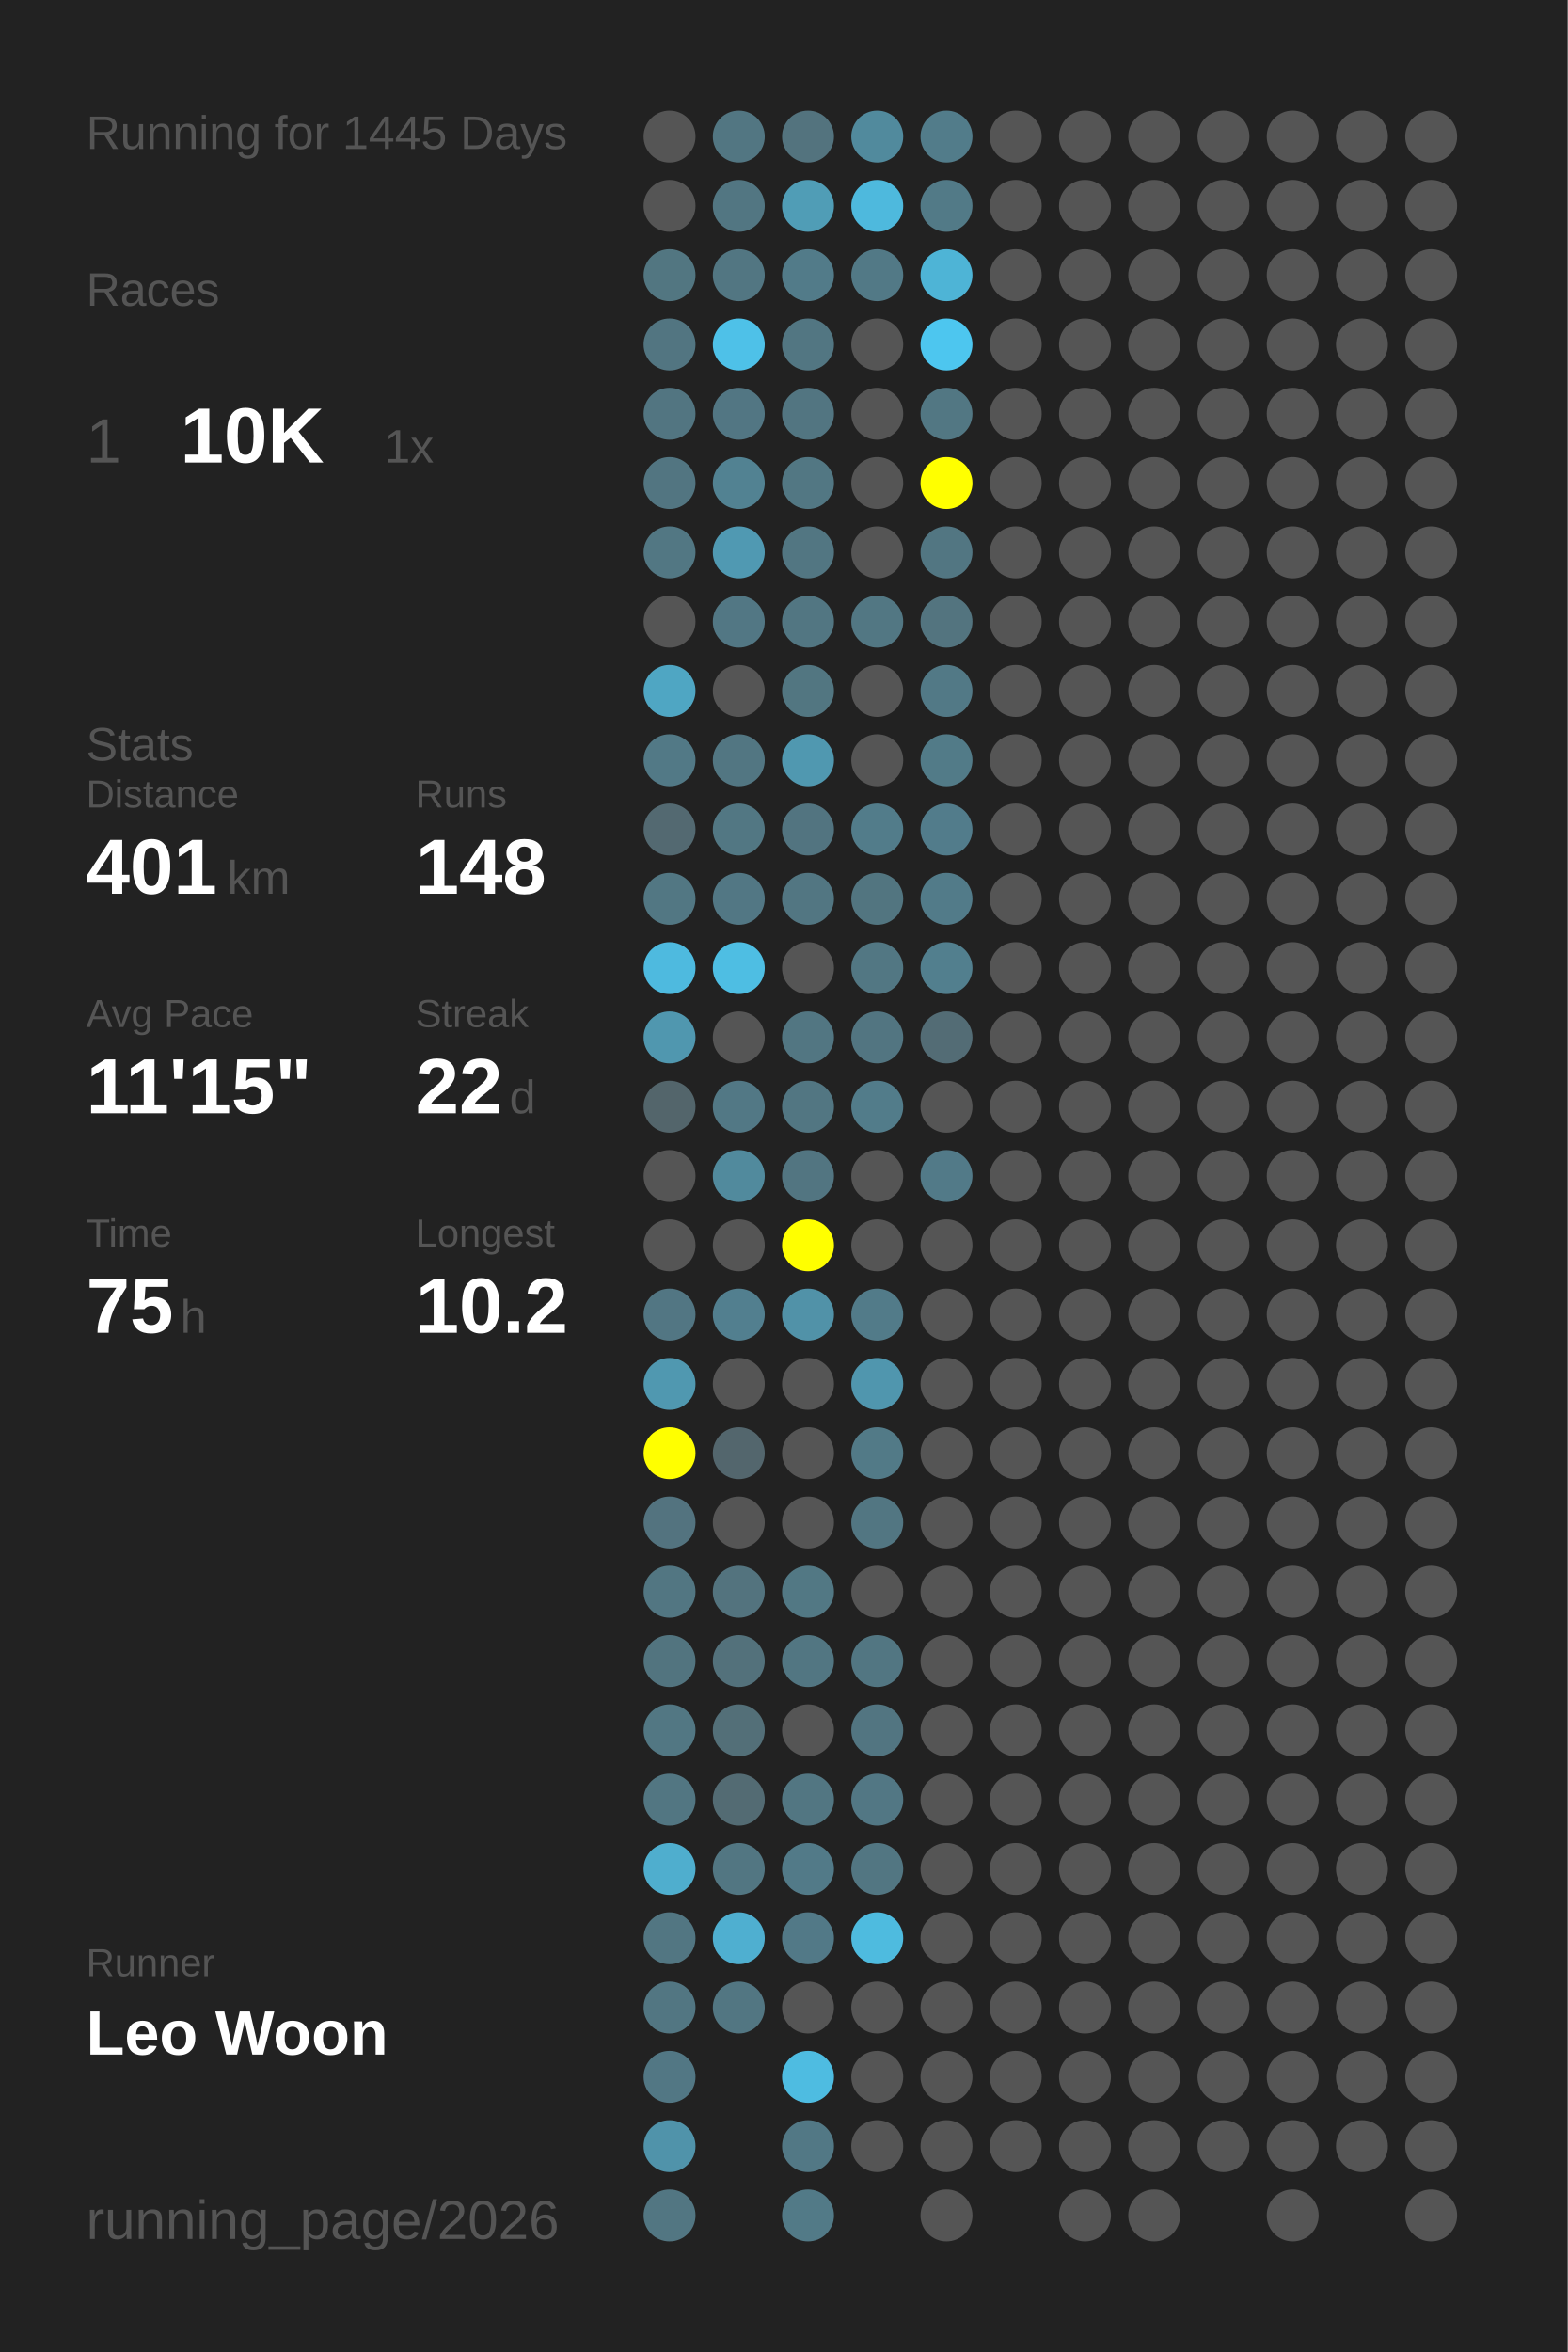
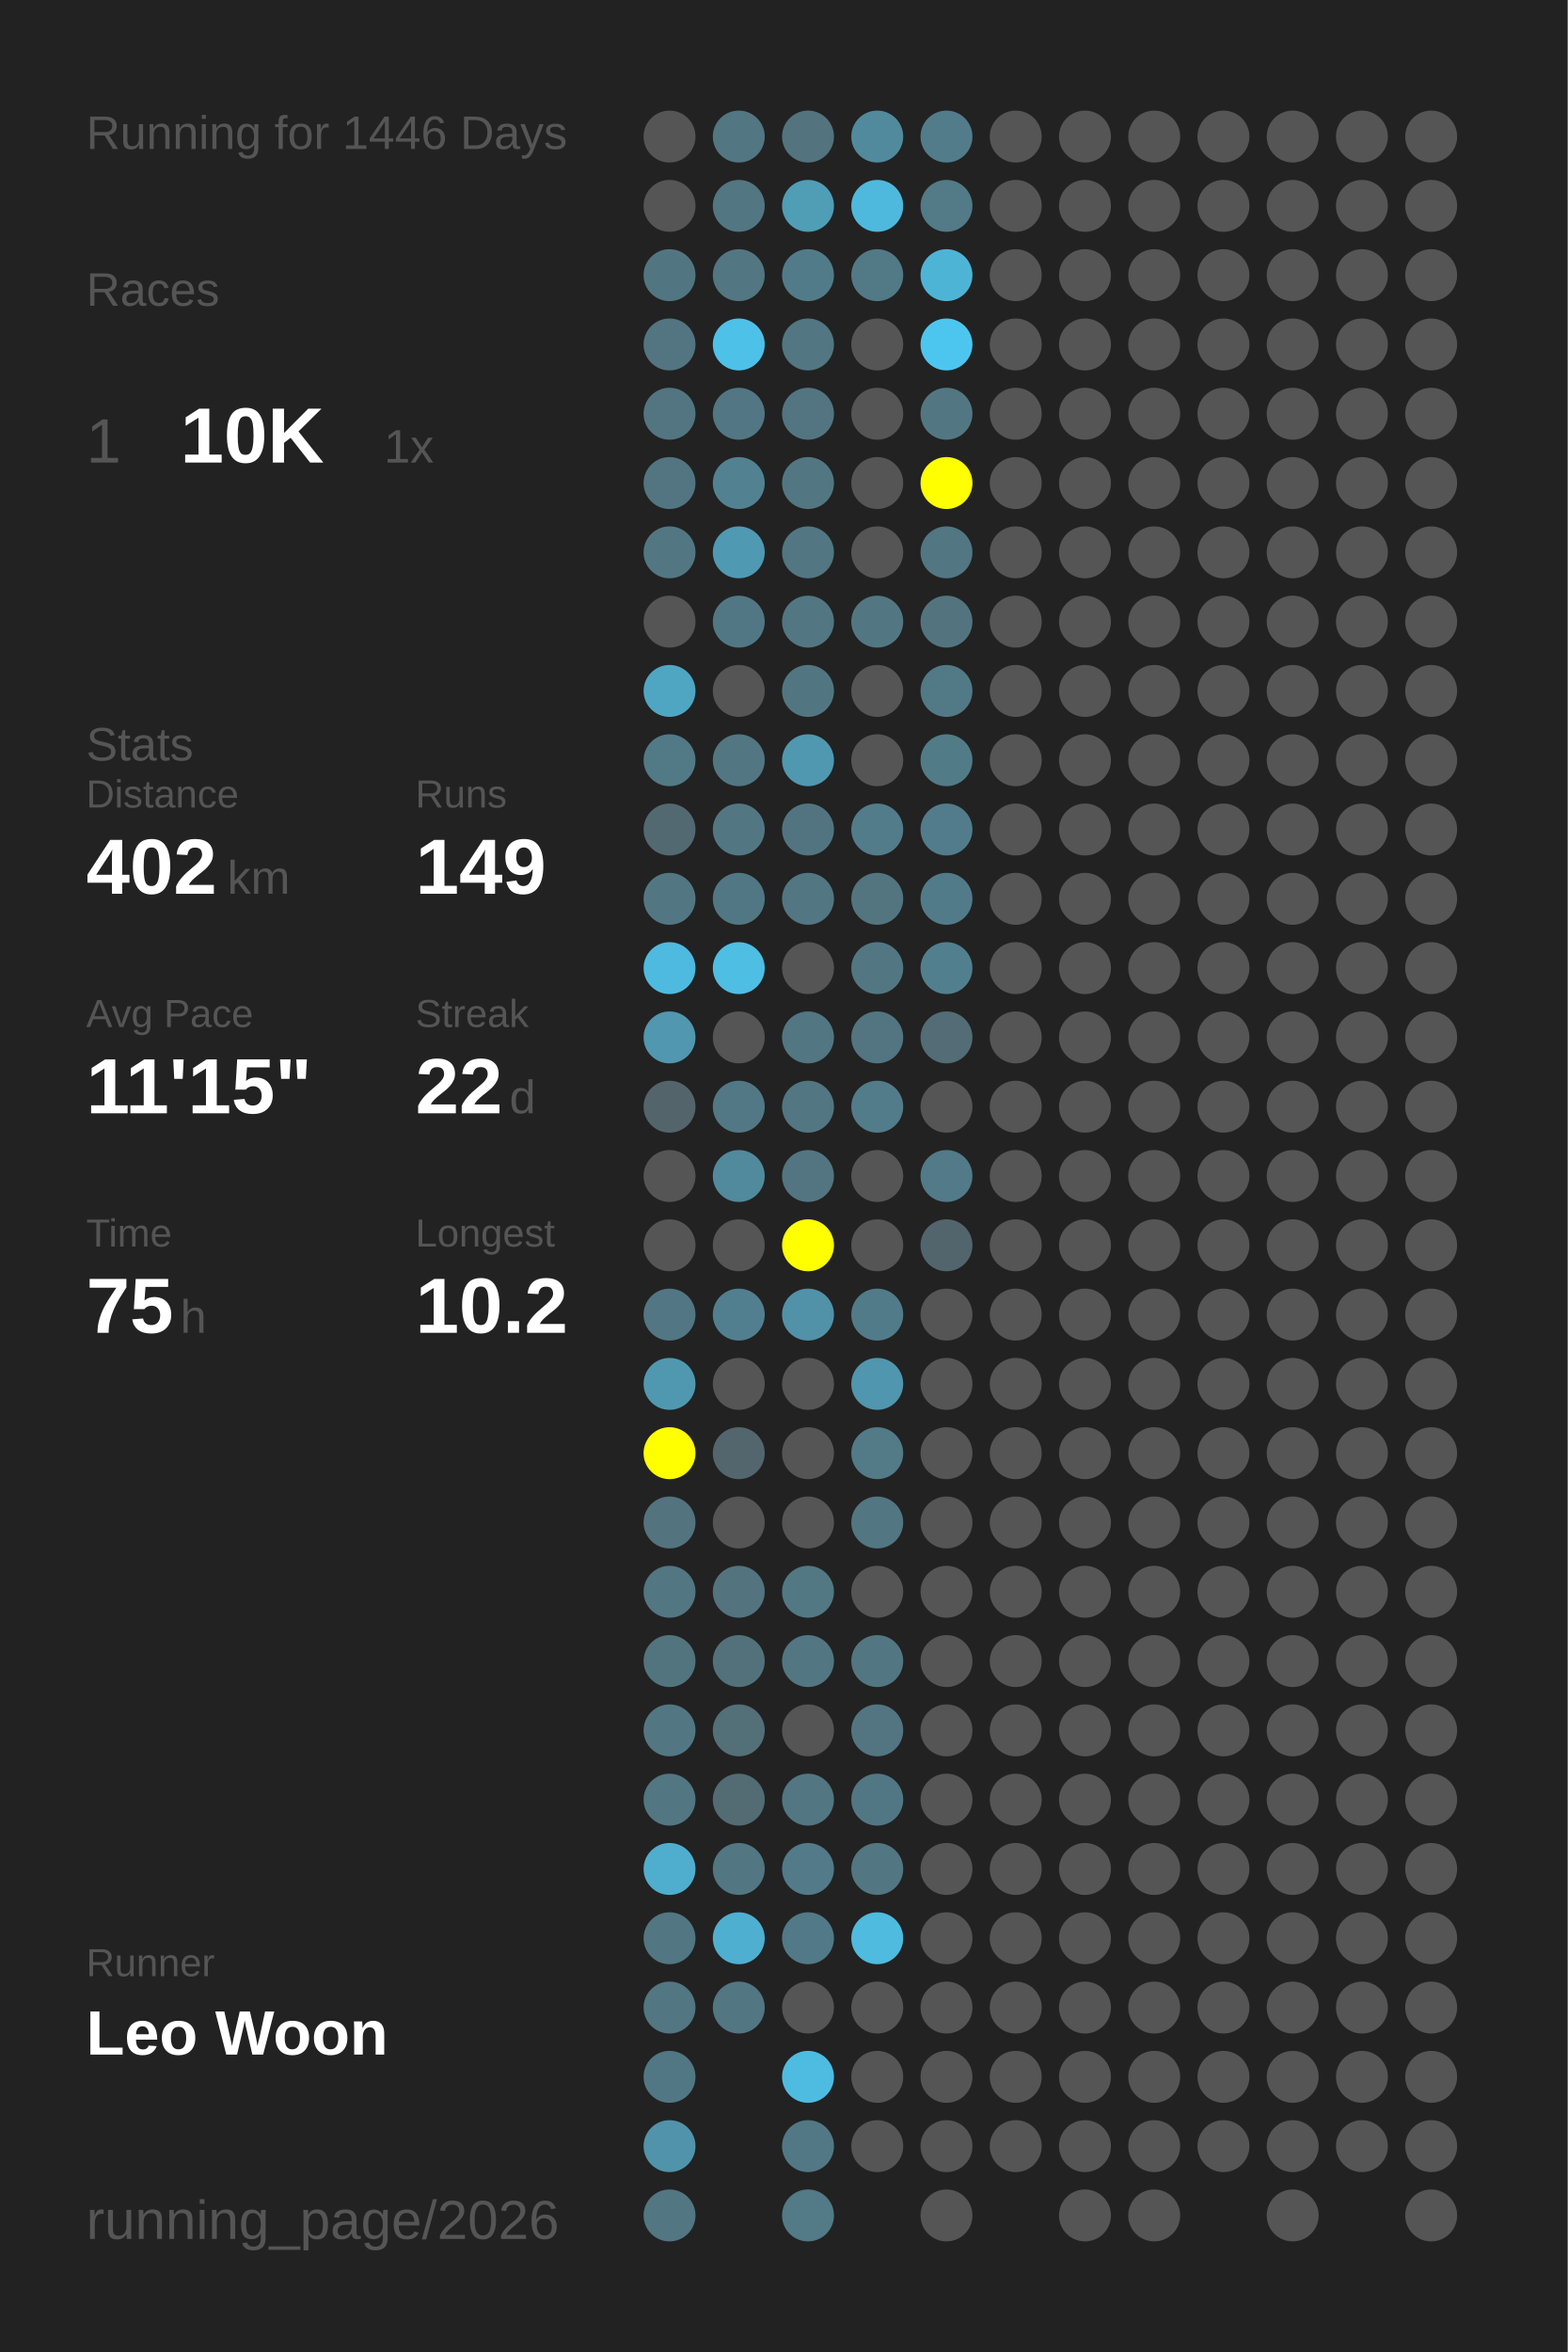
<svg xmlns="http://www.w3.org/2000/svg" baseProfile="full" height="300mm" version="1.1" viewBox="0,0,200,300" width="200mm">
  <defs />
  <rect fill="#222222" height="300" width="200" x="0" y="0" />
-   <text fill="#555555" style="font-size:6px; font-family:Arial;" x="11" y="19">Running for 1445 Days</text>
+   <text fill="#555555" style="font-size:6px; font-family:Arial;" x="11" y="19">Running for 1446 Days</text>
  <text fill="#555555" style="font-size:6px; font-family:Arial;" x="11" y="39">Races</text>
  <text fill="#555555" style="font-size:8px; font-family:Arial;" x="11" y="59">1</text>
  <text fill="#FFFFFF" style="font-size:10px; font-family:Arial; font-weight:bold;" x="23" y="59">10K</text>
  <text fill="#555555" style="font-size:6px; font-family:Arial;" x="49" y="59">1x</text>
  <text fill="#555555" style="font-size:6px; font-family:Arial;" x="11" y="97">Stats</text>
  <text fill="#555555" style="font-size:5px; font-family:Arial;" x="11" y="103">Distance</text>
-   <text fill="#FFFFFF" style="font-size:10px; font-family:Arial; font-weight:bold;" x="11" y="114">401</text>
+   <text fill="#FFFFFF" style="font-size:10px; font-family:Arial; font-weight:bold;" x="11" y="114">402</text>
  <text fill="#555555" style="font-size:6px; font-family:Arial;" x="29" y="114">km</text>
  <text fill="#555555" style="font-size:5px; font-family:Arial;" x="53" y="103">Runs</text>
-   <text fill="#FFFFFF" style="font-size:10px; font-family:Arial; font-weight:bold;" x="53" y="114">148</text>
+   <text fill="#FFFFFF" style="font-size:10px; font-family:Arial; font-weight:bold;" x="53" y="114">149</text>
  <text fill="#555555" style="font-size:5px; font-family:Arial;" x="11" y="131">Avg Pace</text>
  <text fill="#FFFFFF" style="font-size:10px; font-family:Arial; font-weight:bold;" x="11" y="142">11'15"</text>
  <text fill="#555555" style="font-size:5px; font-family:Arial;" x="53" y="131">Streak</text>
  <text fill="#FFFFFF" style="font-size:10px; font-family:Arial; font-weight:bold;" x="53" y="142">22</text>
  <text fill="#555555" style="font-size:6px; font-family:Arial;" x="65" y="142">d</text>
  <text fill="#555555" style="font-size:5px; font-family:Arial;" x="11" y="159">Time</text>
  <text fill="#FFFFFF" style="font-size:10px; font-family:Arial; font-weight:bold;" x="11" y="170">75</text>
  <text fill="#555555" style="font-size:6px; font-family:Arial;" x="23" y="170">h</text>
  <text fill="#555555" style="font-size:5px; font-family:Arial;" x="53" y="159">Longest</text>
  <text fill="#FFFFFF" style="font-size:10px; font-family:Arial; font-weight:bold;" x="53" y="170">10.2</text>
  <text fill="#555555" style="font-size:5px; font-family:Arial;" x="11" y="252.065">Runner</text>
  <text fill="#FFFFFF" style="font-size:8px; font-family:Arial; font-weight:bold;" x="11" y="262.065">Leo Woon</text>
  <text fill="#555555" style="font-size:7px; font-family:Arial;" x="11" y="285.581">running_page/2026</text>
  <circle cx="85.417" cy="17.419" fill="#555555" r="3.312" />
  <circle cx="85.417" cy="26.258" fill="#555555" r="3.312" />
  <circle cx="85.417" cy="35.097" fill="#527681" r="3.312" />
  <circle cx="85.417" cy="43.935" fill="#527581" r="3.312" />
  <circle cx="85.417" cy="52.774" fill="#527581" r="3.312" />
  <circle cx="85.417" cy="61.613" fill="#527581" r="3.312" />
  <circle cx="85.417" cy="70.452" fill="#527783" r="3.312" />
  <circle cx="85.417" cy="79.29" fill="#555555" r="3.312" />
  <circle cx="85.417" cy="88.129" fill="#4fa6c3" r="3.312" />
  <circle cx="85.417" cy="96.968" fill="#527986" r="3.312" />
  <circle cx="85.417" cy="105.806" fill="#536971" r="3.312" />
  <circle cx="85.417" cy="114.645" fill="#527783" r="3.312" />
  <circle cx="85.417" cy="123.484" fill="#4ebadf" r="3.312" />
  <circle cx="85.417" cy="132.323" fill="#5097af" r="3.312" />
  <circle cx="85.417" cy="141.161" fill="#53656b" r="3.312" />
  <circle cx="85.417" cy="150" fill="#555555" r="3.312" />
  <circle cx="85.417" cy="158.839" fill="#555555" r="3.312" />
  <circle cx="85.417" cy="167.677" fill="#527683" r="3.312" />
  <circle cx="85.417" cy="176.516" fill="#5098b0" r="3.312" />
  <circle cx="85.417" cy="185.355" fill="#FFFF00" r="3.312" />
  <circle cx="85.417" cy="194.194" fill="#53737f" r="3.312" />
  <circle cx="85.417" cy="203.032" fill="#527682" r="3.312" />
  <circle cx="85.417" cy="211.871" fill="#52747f" r="3.312" />
  <circle cx="85.417" cy="220.71" fill="#527783" r="3.312" />
  <circle cx="85.417" cy="229.548" fill="#527682" r="3.312" />
  <circle cx="85.417" cy="238.387" fill="#4faece" r="3.312" />
  <circle cx="85.417" cy="247.226" fill="#527682" r="3.312" />
  <circle cx="85.417" cy="256.065" fill="#527682" r="3.312" />
  <circle cx="85.417" cy="264.903" fill="#527784" r="3.312" />
  <circle cx="85.417" cy="273.742" fill="#5093aa" r="3.312" />
  <circle cx="85.417" cy="282.581" fill="#527682" r="3.312" />
  <circle cx="94.25" cy="17.419" fill="#527682" r="3.312" />
  <circle cx="94.25" cy="26.258" fill="#527682" r="3.312" />
  <circle cx="94.25" cy="35.097" fill="#527682" r="3.312" />
  <circle cx="94.25" cy="43.935" fill="#4ec1e8" r="3.312" />
  <circle cx="94.25" cy="52.774" fill="#527683" r="3.312" />
  <circle cx="94.25" cy="61.613" fill="#528292" r="3.312" />
  <circle cx="94.25" cy="70.452" fill="#5099b2" r="3.312" />
  <circle cx="94.25" cy="79.29" fill="#527784" r="3.312" />
  <circle cx="94.25" cy="88.129" fill="#555555" r="3.312" />
  <circle cx="94.25" cy="96.968" fill="#527682" r="3.312" />
  <circle cx="94.25" cy="105.806" fill="#527783" r="3.312" />
  <circle cx="94.25" cy="114.645" fill="#527784" r="3.312" />
  <circle cx="94.25" cy="123.484" fill="#4ebee3" r="3.312" />
  <circle cx="94.25" cy="132.323" fill="#555555" r="3.312" />
  <circle cx="94.25" cy="141.161" fill="#527885" r="3.312" />
  <circle cx="94.25" cy="150" fill="#518a9d" r="3.312" />
  <circle cx="94.25" cy="158.839" fill="#555555" r="3.312" />
  <circle cx="94.25" cy="167.677" fill="#527f8f" r="3.312" />
  <circle cx="94.25" cy="176.516" fill="#555555" r="3.312" />
  <circle cx="94.25" cy="185.355" fill="#53666d" r="3.312" />
  <circle cx="94.25" cy="194.194" fill="#555555" r="3.312" />
  <circle cx="94.25" cy="203.032" fill="#53737e" r="3.312" />
  <circle cx="94.25" cy="211.871" fill="#53717b" r="3.312" />
  <circle cx="94.25" cy="220.71" fill="#536f78" r="3.312" />
  <circle cx="94.25" cy="229.548" fill="#536b73" r="3.312" />
  <circle cx="94.25" cy="238.387" fill="#527682" r="3.312" />
  <circle cx="94.25" cy="247.226" fill="#4fafd0" r="3.312" />
  <circle cx="94.25" cy="256.065" fill="#527682" r="3.312" />
  <circle cx="103.083" cy="17.419" fill="#53737e" r="3.312" />
  <circle cx="103.083" cy="26.258" fill="#509db6" r="3.312" />
  <circle cx="103.083" cy="35.097" fill="#527b89" r="3.312" />
  <circle cx="103.083" cy="43.935" fill="#527682" r="3.312" />
  <circle cx="103.083" cy="52.774" fill="#527581" r="3.312" />
  <circle cx="103.083" cy="61.613" fill="#527783" r="3.312" />
  <circle cx="103.083" cy="70.452" fill="#527682" r="3.312" />
  <circle cx="103.083" cy="79.29" fill="#527682" r="3.312" />
  <circle cx="103.083" cy="88.129" fill="#527681" r="3.312" />
  <circle cx="103.083" cy="96.968" fill="#5098b0" r="3.312" />
  <circle cx="103.083" cy="105.806" fill="#527480" r="3.312" />
  <circle cx="103.083" cy="114.645" fill="#527682" r="3.312" />
  <circle cx="103.083" cy="123.484" fill="#555555" r="3.312" />
  <circle cx="103.083" cy="132.323" fill="#527682" r="3.312" />
  <circle cx="103.083" cy="141.161" fill="#527682" r="3.312" />
  <circle cx="103.083" cy="150" fill="#527581" r="3.312" />
  <circle cx="103.083" cy="158.839" fill="#FFFF00" r="3.312" />
  <circle cx="103.083" cy="167.677" fill="#5192a8" r="3.312" />
  <circle cx="103.083" cy="176.516" fill="#555555" r="3.312" />
  <circle cx="103.083" cy="185.355" fill="#555555" r="3.312" />
  <circle cx="103.083" cy="194.194" fill="#555555" r="3.312" />
  <circle cx="103.083" cy="203.032" fill="#527884" r="3.312" />
  <circle cx="103.083" cy="211.871" fill="#527682" r="3.312" />
  <circle cx="103.083" cy="220.71" fill="#555555" r="3.312" />
  <circle cx="103.083" cy="229.548" fill="#527682" r="3.312" />
  <circle cx="103.083" cy="238.387" fill="#527a88" r="3.312" />
  <circle cx="103.083" cy="247.226" fill="#527987" r="3.312" />
  <circle cx="103.083" cy="256.065" fill="#555555" r="3.312" />
  <circle cx="103.083" cy="264.903" fill="#4ebce1" r="3.312" />
  <circle cx="103.083" cy="273.742" fill="#527885" r="3.312" />
  <circle cx="103.083" cy="282.581" fill="#527a87" r="3.312" />
  <circle cx="111.917" cy="17.419" fill="#518a9d" r="3.312" />
  <circle cx="111.917" cy="26.258" fill="#4eb9dd" r="3.312" />
  <circle cx="111.917" cy="35.097" fill="#527986" r="3.312" />
  <circle cx="111.917" cy="43.935" fill="#555555" r="3.312" />
  <circle cx="111.917" cy="52.774" fill="#555555" r="3.312" />
  <circle cx="111.917" cy="61.613" fill="#555555" r="3.312" />
  <circle cx="111.917" cy="70.452" fill="#555555" r="3.312" />
  <circle cx="111.917" cy="79.29" fill="#527783" r="3.312" />
  <circle cx="111.917" cy="88.129" fill="#555555" r="3.312" />
  <circle cx="111.917" cy="96.968" fill="#555555" r="3.312" />
  <circle cx="111.917" cy="105.806" fill="#527c8a" r="3.312" />
  <circle cx="111.917" cy="114.645" fill="#527580" r="3.312" />
  <circle cx="111.917" cy="123.484" fill="#527783" r="3.312" />
  <circle cx="111.917" cy="132.323" fill="#527581" r="3.312" />
  <circle cx="111.917" cy="141.161" fill="#527c8a" r="3.312" />
  <circle cx="111.917" cy="150" fill="#555555" r="3.312" />
  <circle cx="111.917" cy="158.839" fill="#555555" r="3.312" />
  <circle cx="111.917" cy="167.677" fill="#527b89" r="3.312" />
  <circle cx="111.917" cy="176.516" fill="#5096ae" r="3.312" />
  <circle cx="111.917" cy="185.355" fill="#527a87" r="3.312" />
  <circle cx="111.917" cy="194.194" fill="#527682" r="3.312" />
  <circle cx="111.917" cy="203.032" fill="#555555" r="3.312" />
  <circle cx="111.917" cy="211.871" fill="#527682" r="3.312" />
  <circle cx="111.917" cy="220.71" fill="#527581" r="3.312" />
  <circle cx="111.917" cy="229.548" fill="#527784" r="3.312" />
  <circle cx="111.917" cy="238.387" fill="#527682" r="3.312" />
  <circle cx="111.917" cy="247.226" fill="#4ebbdf" r="3.312" />
  <circle cx="111.917" cy="256.065" fill="#555555" r="3.312" />
  <circle cx="111.917" cy="264.903" fill="#555555" r="3.312" />
  <circle cx="111.917" cy="273.742" fill="#555555" r="3.312" />
  <circle cx="120.75" cy="17.419" fill="#527c8a" r="3.312" />
  <circle cx="120.75" cy="26.258" fill="#527a87" r="3.312" />
  <circle cx="120.75" cy="35.097" fill="#4eb4d6" r="3.312" />
  <circle cx="120.75" cy="43.935" fill="#4dc6ef" r="3.312" />
  <circle cx="120.75" cy="52.774" fill="#527783" r="3.312" />
  <circle cx="120.75" cy="61.613" fill="#FFFF00" r="3.312" />
  <circle cx="120.75" cy="70.452" fill="#527682" r="3.312" />
  <circle cx="120.75" cy="79.29" fill="#53747f" r="3.312" />
  <circle cx="120.75" cy="88.129" fill="#527986" r="3.312" />
  <circle cx="120.75" cy="96.968" fill="#527b88" r="3.312" />
  <circle cx="120.75" cy="105.806" fill="#527c8b" r="3.312" />
  <circle cx="120.75" cy="114.645" fill="#527b89" r="3.312" />
  <circle cx="120.75" cy="123.484" fill="#527f8e" r="3.312" />
  <circle cx="120.75" cy="132.323" fill="#536c75" r="3.312" />
  <circle cx="120.75" cy="141.161" fill="#555555" r="3.312" />
  <circle cx="120.75" cy="150" fill="#527a88" r="3.312" />
-   <circle cx="120.75" cy="158.839" fill="#555555" r="3.312" />
+   <circle cx="120.75" cy="158.839" fill="#53656c" r="3.312" />
  <circle cx="120.75" cy="167.677" fill="#555555" r="3.312" />
  <circle cx="120.75" cy="176.516" fill="#555555" r="3.312" />
  <circle cx="120.75" cy="185.355" fill="#555555" r="3.312" />
  <circle cx="120.75" cy="194.194" fill="#555555" r="3.312" />
  <circle cx="120.75" cy="203.032" fill="#555555" r="3.312" />
  <circle cx="120.75" cy="211.871" fill="#555555" r="3.312" />
  <circle cx="120.75" cy="220.71" fill="#555555" r="3.312" />
  <circle cx="120.75" cy="229.548" fill="#555555" r="3.312" />
  <circle cx="120.75" cy="238.387" fill="#555555" r="3.312" />
  <circle cx="120.75" cy="247.226" fill="#555555" r="3.312" />
  <circle cx="120.75" cy="256.065" fill="#555555" r="3.312" />
  <circle cx="120.75" cy="264.903" fill="#555555" r="3.312" />
  <circle cx="120.75" cy="273.742" fill="#555555" r="3.312" />
  <circle cx="120.75" cy="282.581" fill="#555555" r="3.312" />
  <circle cx="129.583" cy="17.419" fill="#555555" r="3.312" />
  <circle cx="129.583" cy="26.258" fill="#555555" r="3.312" />
  <circle cx="129.583" cy="35.097" fill="#555555" r="3.312" />
  <circle cx="129.583" cy="43.935" fill="#555555" r="3.312" />
  <circle cx="129.583" cy="52.774" fill="#555555" r="3.312" />
  <circle cx="129.583" cy="61.613" fill="#555555" r="3.312" />
  <circle cx="129.583" cy="70.452" fill="#555555" r="3.312" />
  <circle cx="129.583" cy="79.29" fill="#555555" r="3.312" />
  <circle cx="129.583" cy="88.129" fill="#555555" r="3.312" />
  <circle cx="129.583" cy="96.968" fill="#555555" r="3.312" />
  <circle cx="129.583" cy="105.806" fill="#555555" r="3.312" />
  <circle cx="129.583" cy="114.645" fill="#555555" r="3.312" />
  <circle cx="129.583" cy="123.484" fill="#555555" r="3.312" />
  <circle cx="129.583" cy="132.323" fill="#555555" r="3.312" />
  <circle cx="129.583" cy="141.161" fill="#555555" r="3.312" />
  <circle cx="129.583" cy="150" fill="#555555" r="3.312" />
  <circle cx="129.583" cy="158.839" fill="#555555" r="3.312" />
  <circle cx="129.583" cy="167.677" fill="#555555" r="3.312" />
  <circle cx="129.583" cy="176.516" fill="#555555" r="3.312" />
  <circle cx="129.583" cy="185.355" fill="#555555" r="3.312" />
  <circle cx="129.583" cy="194.194" fill="#555555" r="3.312" />
  <circle cx="129.583" cy="203.032" fill="#555555" r="3.312" />
  <circle cx="129.583" cy="211.871" fill="#555555" r="3.312" />
  <circle cx="129.583" cy="220.71" fill="#555555" r="3.312" />
  <circle cx="129.583" cy="229.548" fill="#555555" r="3.312" />
  <circle cx="129.583" cy="238.387" fill="#555555" r="3.312" />
  <circle cx="129.583" cy="247.226" fill="#555555" r="3.312" />
  <circle cx="129.583" cy="256.065" fill="#555555" r="3.312" />
  <circle cx="129.583" cy="264.903" fill="#555555" r="3.312" />
  <circle cx="129.583" cy="273.742" fill="#555555" r="3.312" />
  <circle cx="138.417" cy="17.419" fill="#555555" r="3.312" />
  <circle cx="138.417" cy="26.258" fill="#555555" r="3.312" />
  <circle cx="138.417" cy="35.097" fill="#555555" r="3.312" />
  <circle cx="138.417" cy="43.935" fill="#555555" r="3.312" />
  <circle cx="138.417" cy="52.774" fill="#555555" r="3.312" />
  <circle cx="138.417" cy="61.613" fill="#555555" r="3.312" />
  <circle cx="138.417" cy="70.452" fill="#555555" r="3.312" />
  <circle cx="138.417" cy="79.29" fill="#555555" r="3.312" />
  <circle cx="138.417" cy="88.129" fill="#555555" r="3.312" />
  <circle cx="138.417" cy="96.968" fill="#555555" r="3.312" />
  <circle cx="138.417" cy="105.806" fill="#555555" r="3.312" />
  <circle cx="138.417" cy="114.645" fill="#555555" r="3.312" />
  <circle cx="138.417" cy="123.484" fill="#555555" r="3.312" />
  <circle cx="138.417" cy="132.323" fill="#555555" r="3.312" />
  <circle cx="138.417" cy="141.161" fill="#555555" r="3.312" />
  <circle cx="138.417" cy="150" fill="#555555" r="3.312" />
  <circle cx="138.417" cy="158.839" fill="#555555" r="3.312" />
  <circle cx="138.417" cy="167.677" fill="#555555" r="3.312" />
  <circle cx="138.417" cy="176.516" fill="#555555" r="3.312" />
  <circle cx="138.417" cy="185.355" fill="#555555" r="3.312" />
  <circle cx="138.417" cy="194.194" fill="#555555" r="3.312" />
  <circle cx="138.417" cy="203.032" fill="#555555" r="3.312" />
  <circle cx="138.417" cy="211.871" fill="#555555" r="3.312" />
  <circle cx="138.417" cy="220.71" fill="#555555" r="3.312" />
  <circle cx="138.417" cy="229.548" fill="#555555" r="3.312" />
  <circle cx="138.417" cy="238.387" fill="#555555" r="3.312" />
  <circle cx="138.417" cy="247.226" fill="#555555" r="3.312" />
  <circle cx="138.417" cy="256.065" fill="#555555" r="3.312" />
  <circle cx="138.417" cy="264.903" fill="#555555" r="3.312" />
  <circle cx="138.417" cy="273.742" fill="#555555" r="3.312" />
  <circle cx="138.417" cy="282.581" fill="#555555" r="3.312" />
  <circle cx="147.25" cy="17.419" fill="#555555" r="3.312" />
  <circle cx="147.25" cy="26.258" fill="#555555" r="3.312" />
  <circle cx="147.25" cy="35.097" fill="#555555" r="3.312" />
  <circle cx="147.25" cy="43.935" fill="#555555" r="3.312" />
  <circle cx="147.25" cy="52.774" fill="#555555" r="3.312" />
  <circle cx="147.25" cy="61.613" fill="#555555" r="3.312" />
  <circle cx="147.25" cy="70.452" fill="#555555" r="3.312" />
  <circle cx="147.25" cy="79.29" fill="#555555" r="3.312" />
  <circle cx="147.25" cy="88.129" fill="#555555" r="3.312" />
  <circle cx="147.25" cy="96.968" fill="#555555" r="3.312" />
  <circle cx="147.25" cy="105.806" fill="#555555" r="3.312" />
  <circle cx="147.25" cy="114.645" fill="#555555" r="3.312" />
  <circle cx="147.25" cy="123.484" fill="#555555" r="3.312" />
  <circle cx="147.25" cy="132.323" fill="#555555" r="3.312" />
  <circle cx="147.25" cy="141.161" fill="#555555" r="3.312" />
  <circle cx="147.25" cy="150" fill="#555555" r="3.312" />
  <circle cx="147.25" cy="158.839" fill="#555555" r="3.312" />
  <circle cx="147.25" cy="167.677" fill="#555555" r="3.312" />
  <circle cx="147.25" cy="176.516" fill="#555555" r="3.312" />
  <circle cx="147.25" cy="185.355" fill="#555555" r="3.312" />
  <circle cx="147.25" cy="194.194" fill="#555555" r="3.312" />
  <circle cx="147.25" cy="203.032" fill="#555555" r="3.312" />
  <circle cx="147.25" cy="211.871" fill="#555555" r="3.312" />
  <circle cx="147.25" cy="220.71" fill="#555555" r="3.312" />
  <circle cx="147.25" cy="229.548" fill="#555555" r="3.312" />
  <circle cx="147.25" cy="238.387" fill="#555555" r="3.312" />
  <circle cx="147.25" cy="247.226" fill="#555555" r="3.312" />
  <circle cx="147.25" cy="256.065" fill="#555555" r="3.312" />
  <circle cx="147.25" cy="264.903" fill="#555555" r="3.312" />
  <circle cx="147.25" cy="273.742" fill="#555555" r="3.312" />
  <circle cx="147.25" cy="282.581" fill="#555555" r="3.312" />
  <circle cx="156.083" cy="17.419" fill="#555555" r="3.312" />
  <circle cx="156.083" cy="26.258" fill="#555555" r="3.312" />
  <circle cx="156.083" cy="35.097" fill="#555555" r="3.312" />
  <circle cx="156.083" cy="43.935" fill="#555555" r="3.312" />
  <circle cx="156.083" cy="52.774" fill="#555555" r="3.312" />
  <circle cx="156.083" cy="61.613" fill="#555555" r="3.312" />
  <circle cx="156.083" cy="70.452" fill="#555555" r="3.312" />
  <circle cx="156.083" cy="79.29" fill="#555555" r="3.312" />
  <circle cx="156.083" cy="88.129" fill="#555555" r="3.312" />
  <circle cx="156.083" cy="96.968" fill="#555555" r="3.312" />
  <circle cx="156.083" cy="105.806" fill="#555555" r="3.312" />
  <circle cx="156.083" cy="114.645" fill="#555555" r="3.312" />
  <circle cx="156.083" cy="123.484" fill="#555555" r="3.312" />
  <circle cx="156.083" cy="132.323" fill="#555555" r="3.312" />
  <circle cx="156.083" cy="141.161" fill="#555555" r="3.312" />
  <circle cx="156.083" cy="150" fill="#555555" r="3.312" />
  <circle cx="156.083" cy="158.839" fill="#555555" r="3.312" />
  <circle cx="156.083" cy="167.677" fill="#555555" r="3.312" />
  <circle cx="156.083" cy="176.516" fill="#555555" r="3.312" />
  <circle cx="156.083" cy="185.355" fill="#555555" r="3.312" />
  <circle cx="156.083" cy="194.194" fill="#555555" r="3.312" />
  <circle cx="156.083" cy="203.032" fill="#555555" r="3.312" />
  <circle cx="156.083" cy="211.871" fill="#555555" r="3.312" />
  <circle cx="156.083" cy="220.71" fill="#555555" r="3.312" />
  <circle cx="156.083" cy="229.548" fill="#555555" r="3.312" />
  <circle cx="156.083" cy="238.387" fill="#555555" r="3.312" />
  <circle cx="156.083" cy="247.226" fill="#555555" r="3.312" />
  <circle cx="156.083" cy="256.065" fill="#555555" r="3.312" />
  <circle cx="156.083" cy="264.903" fill="#555555" r="3.312" />
  <circle cx="156.083" cy="273.742" fill="#555555" r="3.312" />
  <circle cx="164.917" cy="17.419" fill="#555555" r="3.312" />
  <circle cx="164.917" cy="26.258" fill="#555555" r="3.312" />
  <circle cx="164.917" cy="35.097" fill="#555555" r="3.312" />
  <circle cx="164.917" cy="43.935" fill="#555555" r="3.312" />
  <circle cx="164.917" cy="52.774" fill="#555555" r="3.312" />
  <circle cx="164.917" cy="61.613" fill="#555555" r="3.312" />
  <circle cx="164.917" cy="70.452" fill="#555555" r="3.312" />
  <circle cx="164.917" cy="79.29" fill="#555555" r="3.312" />
  <circle cx="164.917" cy="88.129" fill="#555555" r="3.312" />
  <circle cx="164.917" cy="96.968" fill="#555555" r="3.312" />
  <circle cx="164.917" cy="105.806" fill="#555555" r="3.312" />
  <circle cx="164.917" cy="114.645" fill="#555555" r="3.312" />
  <circle cx="164.917" cy="123.484" fill="#555555" r="3.312" />
  <circle cx="164.917" cy="132.323" fill="#555555" r="3.312" />
  <circle cx="164.917" cy="141.161" fill="#555555" r="3.312" />
  <circle cx="164.917" cy="150" fill="#555555" r="3.312" />
  <circle cx="164.917" cy="158.839" fill="#555555" r="3.312" />
  <circle cx="164.917" cy="167.677" fill="#555555" r="3.312" />
  <circle cx="164.917" cy="176.516" fill="#555555" r="3.312" />
  <circle cx="164.917" cy="185.355" fill="#555555" r="3.312" />
  <circle cx="164.917" cy="194.194" fill="#555555" r="3.312" />
  <circle cx="164.917" cy="203.032" fill="#555555" r="3.312" />
  <circle cx="164.917" cy="211.871" fill="#555555" r="3.312" />
  <circle cx="164.917" cy="220.71" fill="#555555" r="3.312" />
  <circle cx="164.917" cy="229.548" fill="#555555" r="3.312" />
  <circle cx="164.917" cy="238.387" fill="#555555" r="3.312" />
  <circle cx="164.917" cy="247.226" fill="#555555" r="3.312" />
  <circle cx="164.917" cy="256.065" fill="#555555" r="3.312" />
  <circle cx="164.917" cy="264.903" fill="#555555" r="3.312" />
  <circle cx="164.917" cy="273.742" fill="#555555" r="3.312" />
  <circle cx="164.917" cy="282.581" fill="#555555" r="3.312" />
  <circle cx="173.75" cy="17.419" fill="#555555" r="3.312" />
  <circle cx="173.75" cy="26.258" fill="#555555" r="3.312" />
  <circle cx="173.75" cy="35.097" fill="#555555" r="3.312" />
  <circle cx="173.75" cy="43.935" fill="#555555" r="3.312" />
  <circle cx="173.75" cy="52.774" fill="#555555" r="3.312" />
  <circle cx="173.75" cy="61.613" fill="#555555" r="3.312" />
  <circle cx="173.75" cy="70.452" fill="#555555" r="3.312" />
  <circle cx="173.75" cy="79.29" fill="#555555" r="3.312" />
  <circle cx="173.75" cy="88.129" fill="#555555" r="3.312" />
  <circle cx="173.75" cy="96.968" fill="#555555" r="3.312" />
  <circle cx="173.75" cy="105.806" fill="#555555" r="3.312" />
  <circle cx="173.75" cy="114.645" fill="#555555" r="3.312" />
  <circle cx="173.75" cy="123.484" fill="#555555" r="3.312" />
  <circle cx="173.75" cy="132.323" fill="#555555" r="3.312" />
  <circle cx="173.75" cy="141.161" fill="#555555" r="3.312" />
  <circle cx="173.75" cy="150" fill="#555555" r="3.312" />
  <circle cx="173.75" cy="158.839" fill="#555555" r="3.312" />
  <circle cx="173.75" cy="167.677" fill="#555555" r="3.312" />
  <circle cx="173.75" cy="176.516" fill="#555555" r="3.312" />
  <circle cx="173.75" cy="185.355" fill="#555555" r="3.312" />
  <circle cx="173.75" cy="194.194" fill="#555555" r="3.312" />
  <circle cx="173.75" cy="203.032" fill="#555555" r="3.312" />
  <circle cx="173.75" cy="211.871" fill="#555555" r="3.312" />
  <circle cx="173.75" cy="220.71" fill="#555555" r="3.312" />
  <circle cx="173.75" cy="229.548" fill="#555555" r="3.312" />
  <circle cx="173.75" cy="238.387" fill="#555555" r="3.312" />
  <circle cx="173.75" cy="247.226" fill="#555555" r="3.312" />
  <circle cx="173.75" cy="256.065" fill="#555555" r="3.312" />
  <circle cx="173.75" cy="264.903" fill="#555555" r="3.312" />
  <circle cx="173.75" cy="273.742" fill="#555555" r="3.312" />
  <circle cx="182.583" cy="17.419" fill="#555555" r="3.312" />
  <circle cx="182.583" cy="26.258" fill="#555555" r="3.312" />
  <circle cx="182.583" cy="35.097" fill="#555555" r="3.312" />
  <circle cx="182.583" cy="43.935" fill="#555555" r="3.312" />
  <circle cx="182.583" cy="52.774" fill="#555555" r="3.312" />
  <circle cx="182.583" cy="61.613" fill="#555555" r="3.312" />
  <circle cx="182.583" cy="70.452" fill="#555555" r="3.312" />
  <circle cx="182.583" cy="79.29" fill="#555555" r="3.312" />
  <circle cx="182.583" cy="88.129" fill="#555555" r="3.312" />
  <circle cx="182.583" cy="96.968" fill="#555555" r="3.312" />
  <circle cx="182.583" cy="105.806" fill="#555555" r="3.312" />
  <circle cx="182.583" cy="114.645" fill="#555555" r="3.312" />
  <circle cx="182.583" cy="123.484" fill="#555555" r="3.312" />
  <circle cx="182.583" cy="132.323" fill="#555555" r="3.312" />
  <circle cx="182.583" cy="141.161" fill="#555555" r="3.312" />
  <circle cx="182.583" cy="150" fill="#555555" r="3.312" />
  <circle cx="182.583" cy="158.839" fill="#555555" r="3.312" />
  <circle cx="182.583" cy="167.677" fill="#555555" r="3.312" />
  <circle cx="182.583" cy="176.516" fill="#555555" r="3.312" />
  <circle cx="182.583" cy="185.355" fill="#555555" r="3.312" />
  <circle cx="182.583" cy="194.194" fill="#555555" r="3.312" />
  <circle cx="182.583" cy="203.032" fill="#555555" r="3.312" />
  <circle cx="182.583" cy="211.871" fill="#555555" r="3.312" />
  <circle cx="182.583" cy="220.71" fill="#555555" r="3.312" />
  <circle cx="182.583" cy="229.548" fill="#555555" r="3.312" />
  <circle cx="182.583" cy="238.387" fill="#555555" r="3.312" />
  <circle cx="182.583" cy="247.226" fill="#555555" r="3.312" />
  <circle cx="182.583" cy="256.065" fill="#555555" r="3.312" />
  <circle cx="182.583" cy="264.903" fill="#555555" r="3.312" />
  <circle cx="182.583" cy="273.742" fill="#555555" r="3.312" />
  <circle cx="182.583" cy="282.581" fill="#555555" r="3.312" />
</svg>
